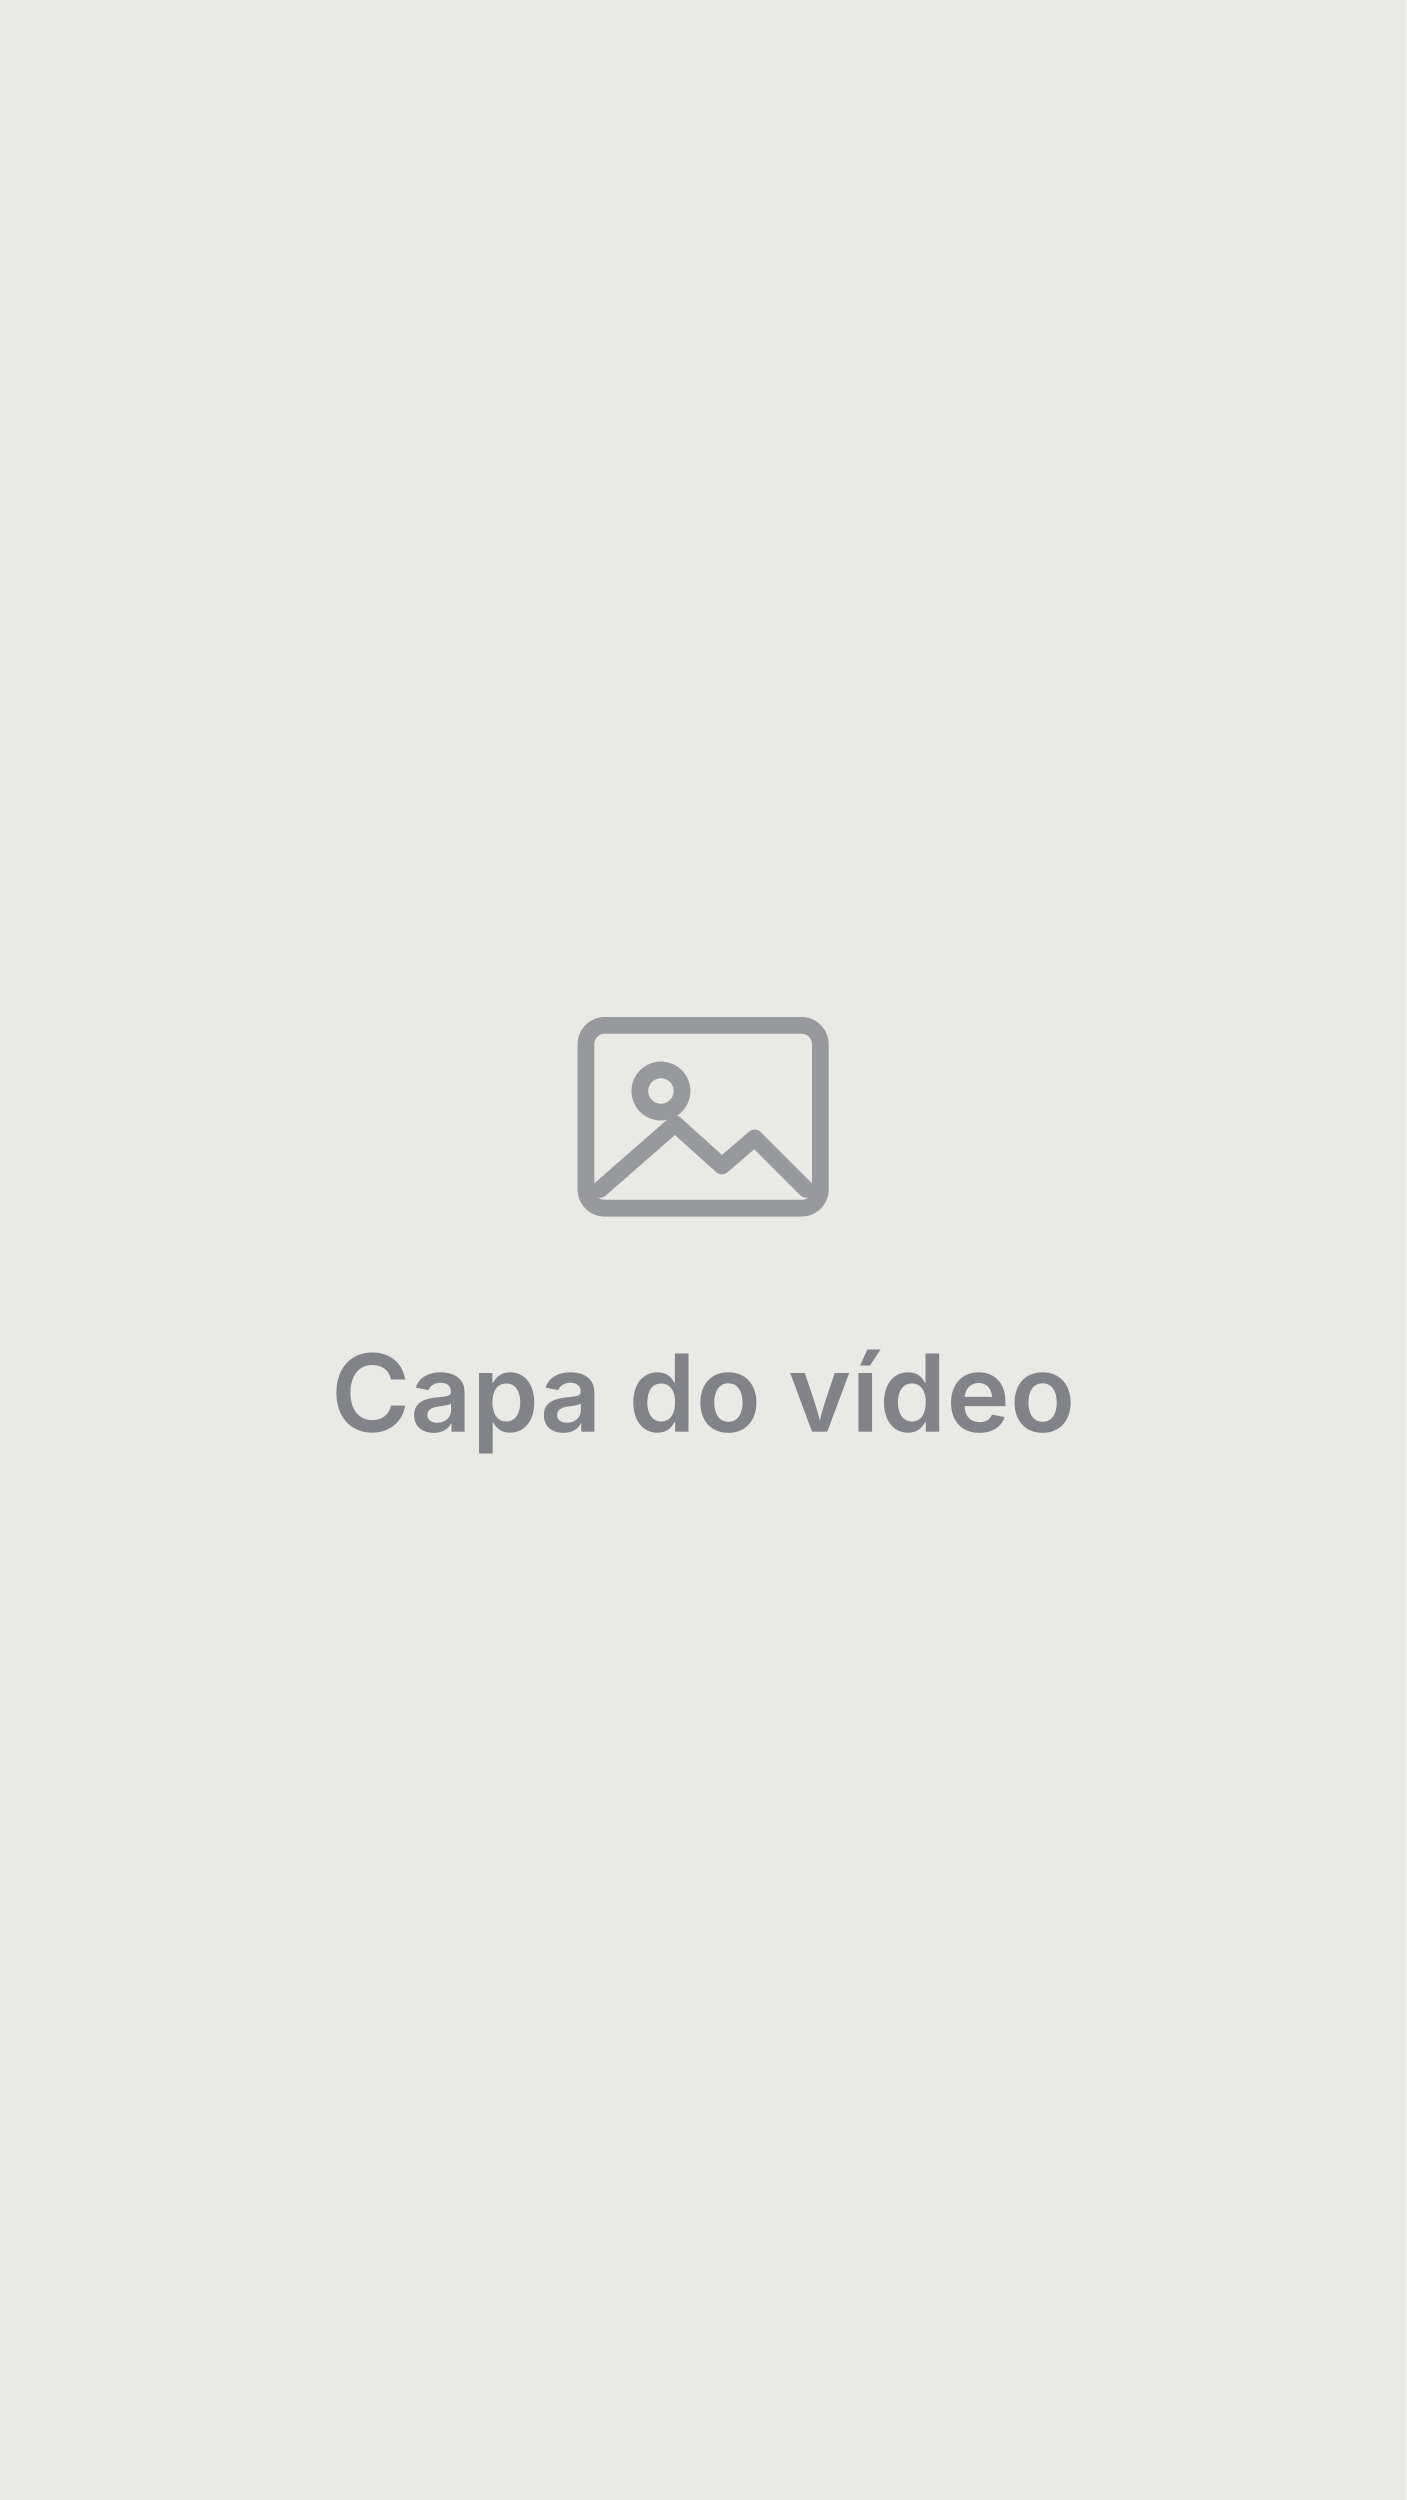
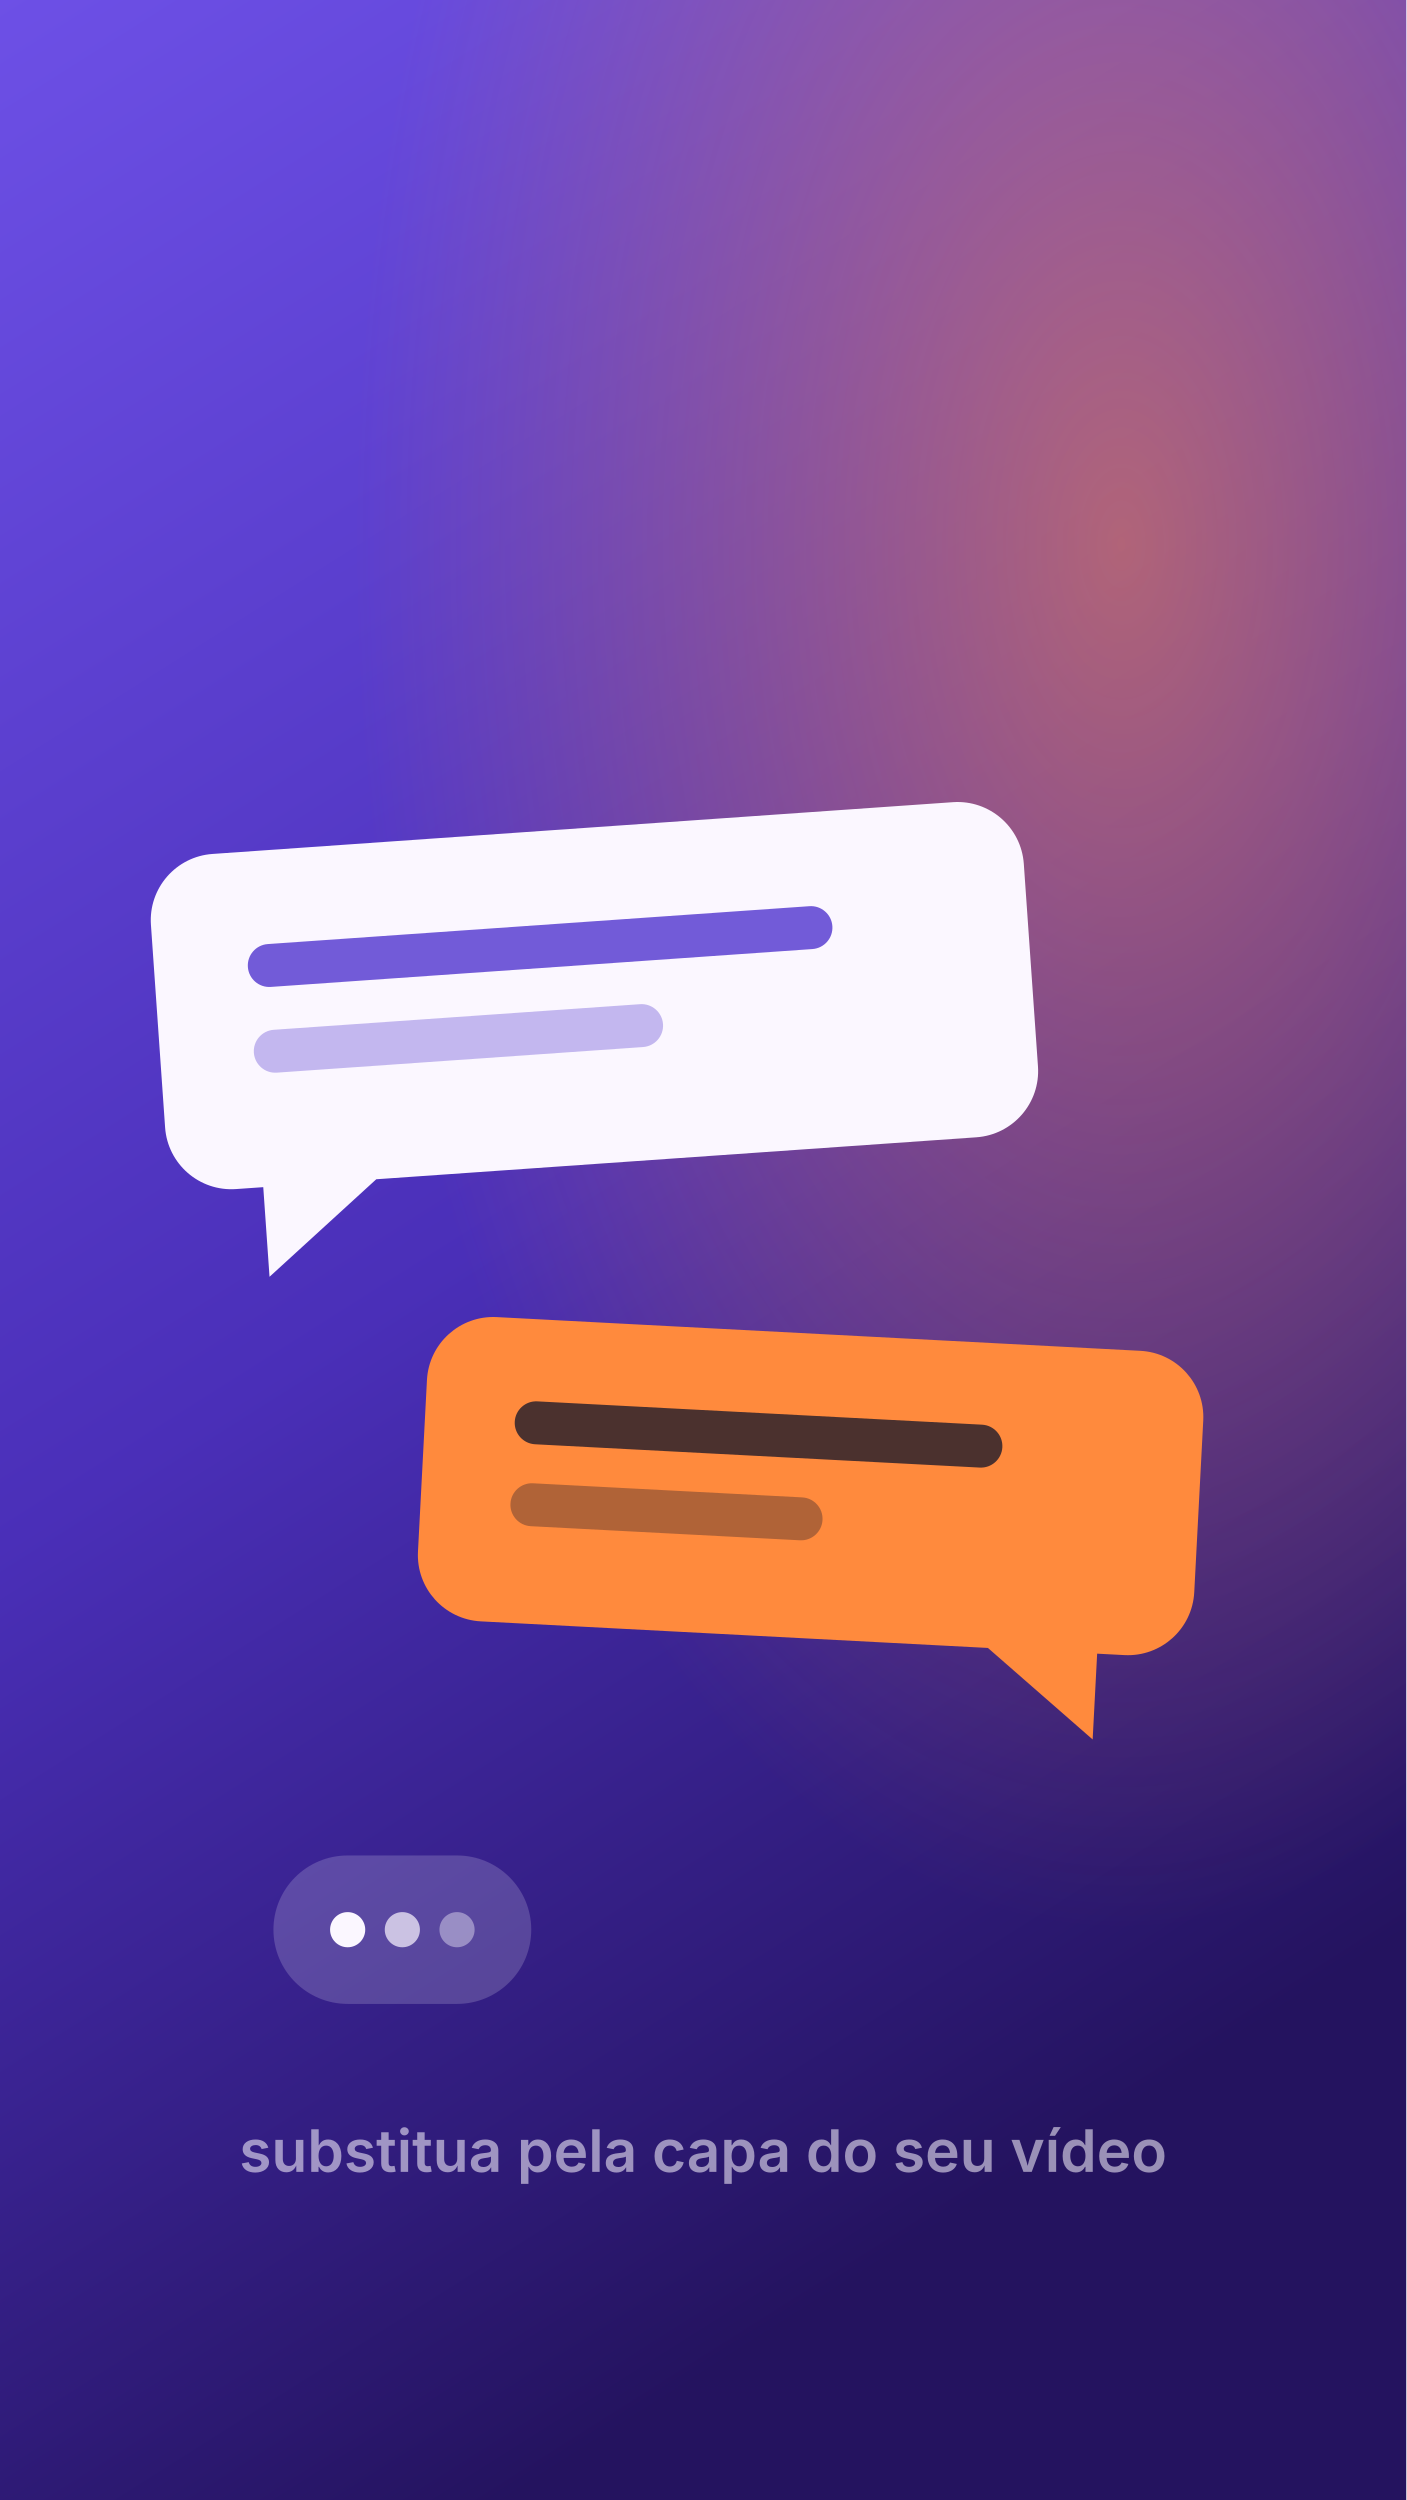
<svg xmlns="http://www.w3.org/2000/svg" viewBox="0 0 720 1280" width="720" height="1280">
-   <rect width="720" height="1280" fill="#E9E9E6" />
-   <g fill="none" stroke="#55585F" stroke-width="8.571" stroke-linecap="round" stroke-linejoin="round" opacity=".55" transform="translate(300 525)">
-     <rect width="120" height="93.6" rx="9.6" />
-     <circle cx="38.4" cy="33.6" r="10.8" />
-     <path d="M7.2 84 45.6 50.4 69.6 72 86.4 57.6 112.8 84" />
+   <defs>
+     <linearGradient id="bg" x1="0" y1="0" x2=".35" y2="1">
+       <stop offset="0" stop-color="#6D50E6" />
+       <stop offset=".55" stop-color="#4A2FB8" />
+       <stop offset="1" stop-color="#24135F" />
+     </linearGradient>
+     <radialGradient id="glow" cx=".8" cy=".22" r=".55">
+       <stop offset="0" stop-color="#FF8A3D" stop-opacity=".55" />
+       <stop offset="1" stop-color="#FF8A3D" stop-opacity="0" />
+     </radialGradient>
+   </defs>
+   <rect width="720" height="1280" fill="url(#bg)" />
+   <rect width="720" height="1280" fill="url(#glow)" />
+   <g transform="rotate(-4 360 560)">
+     <path d="M118 420h380a34 34 0 0 1 34 34v104a34 34 0 0 1-34 34H190l-58 46v-46h-14a34 34 0 0 1-34-34V454a34 34 0 0 1 34-34Z" fill="#FBF7FF" />
+     <rect x="132" y="468" width="300" height="22" rx="11" fill="#5B3FD1" opacity=".85" />
+     <rect x="132" y="512" width="210" height="22" rx="11" fill="#5B3FD1" opacity=".35" />
  </g>
-   <text x="360" y="733" text-anchor="middle" font-family="system-ui, -apple-system, Segoe UI, sans-serif" font-size="55" font-weight="600" fill="#55585F" opacity=".7">Capa do vídeo</text>
+   <g transform="rotate(3 360 760)">
+     <path d="M250 680h330a34 34 0 0 1 34 34v88a34 34 0 0 1-34 34h-14v44l-56-44H250a34 34 0 0 1-34-34v-88a34 34 0 0 1 34-34Z" fill="#FF8A3D" />
+     <rect x="262" y="722" width="250" height="22" rx="11" fill="#1E1A2B" opacity=".8" />
+     <rect x="262" y="764" width="160" height="22" rx="11" fill="#1E1A2B" opacity=".35" />
+   </g>
+   <g transform="translate(140 950)" fill="#FBF7FF">
+     <rect width="132" height="76" rx="38" opacity=".18" />
+     <circle cx="38" cy="38" r="9" />
+     <circle cx="66" cy="38" r="9" opacity=".7" />
+     <circle cx="94" cy="38" r="9" opacity=".4" />
+   </g>
+   <text x="360" y="1112" text-anchor="middle" font-family="system-ui, -apple-system, Segoe UI, sans-serif" font-size="30" font-weight="600" fill="#FBF7FF" opacity=".55">substitua pela capa do seu vídeo</text>
</svg>
